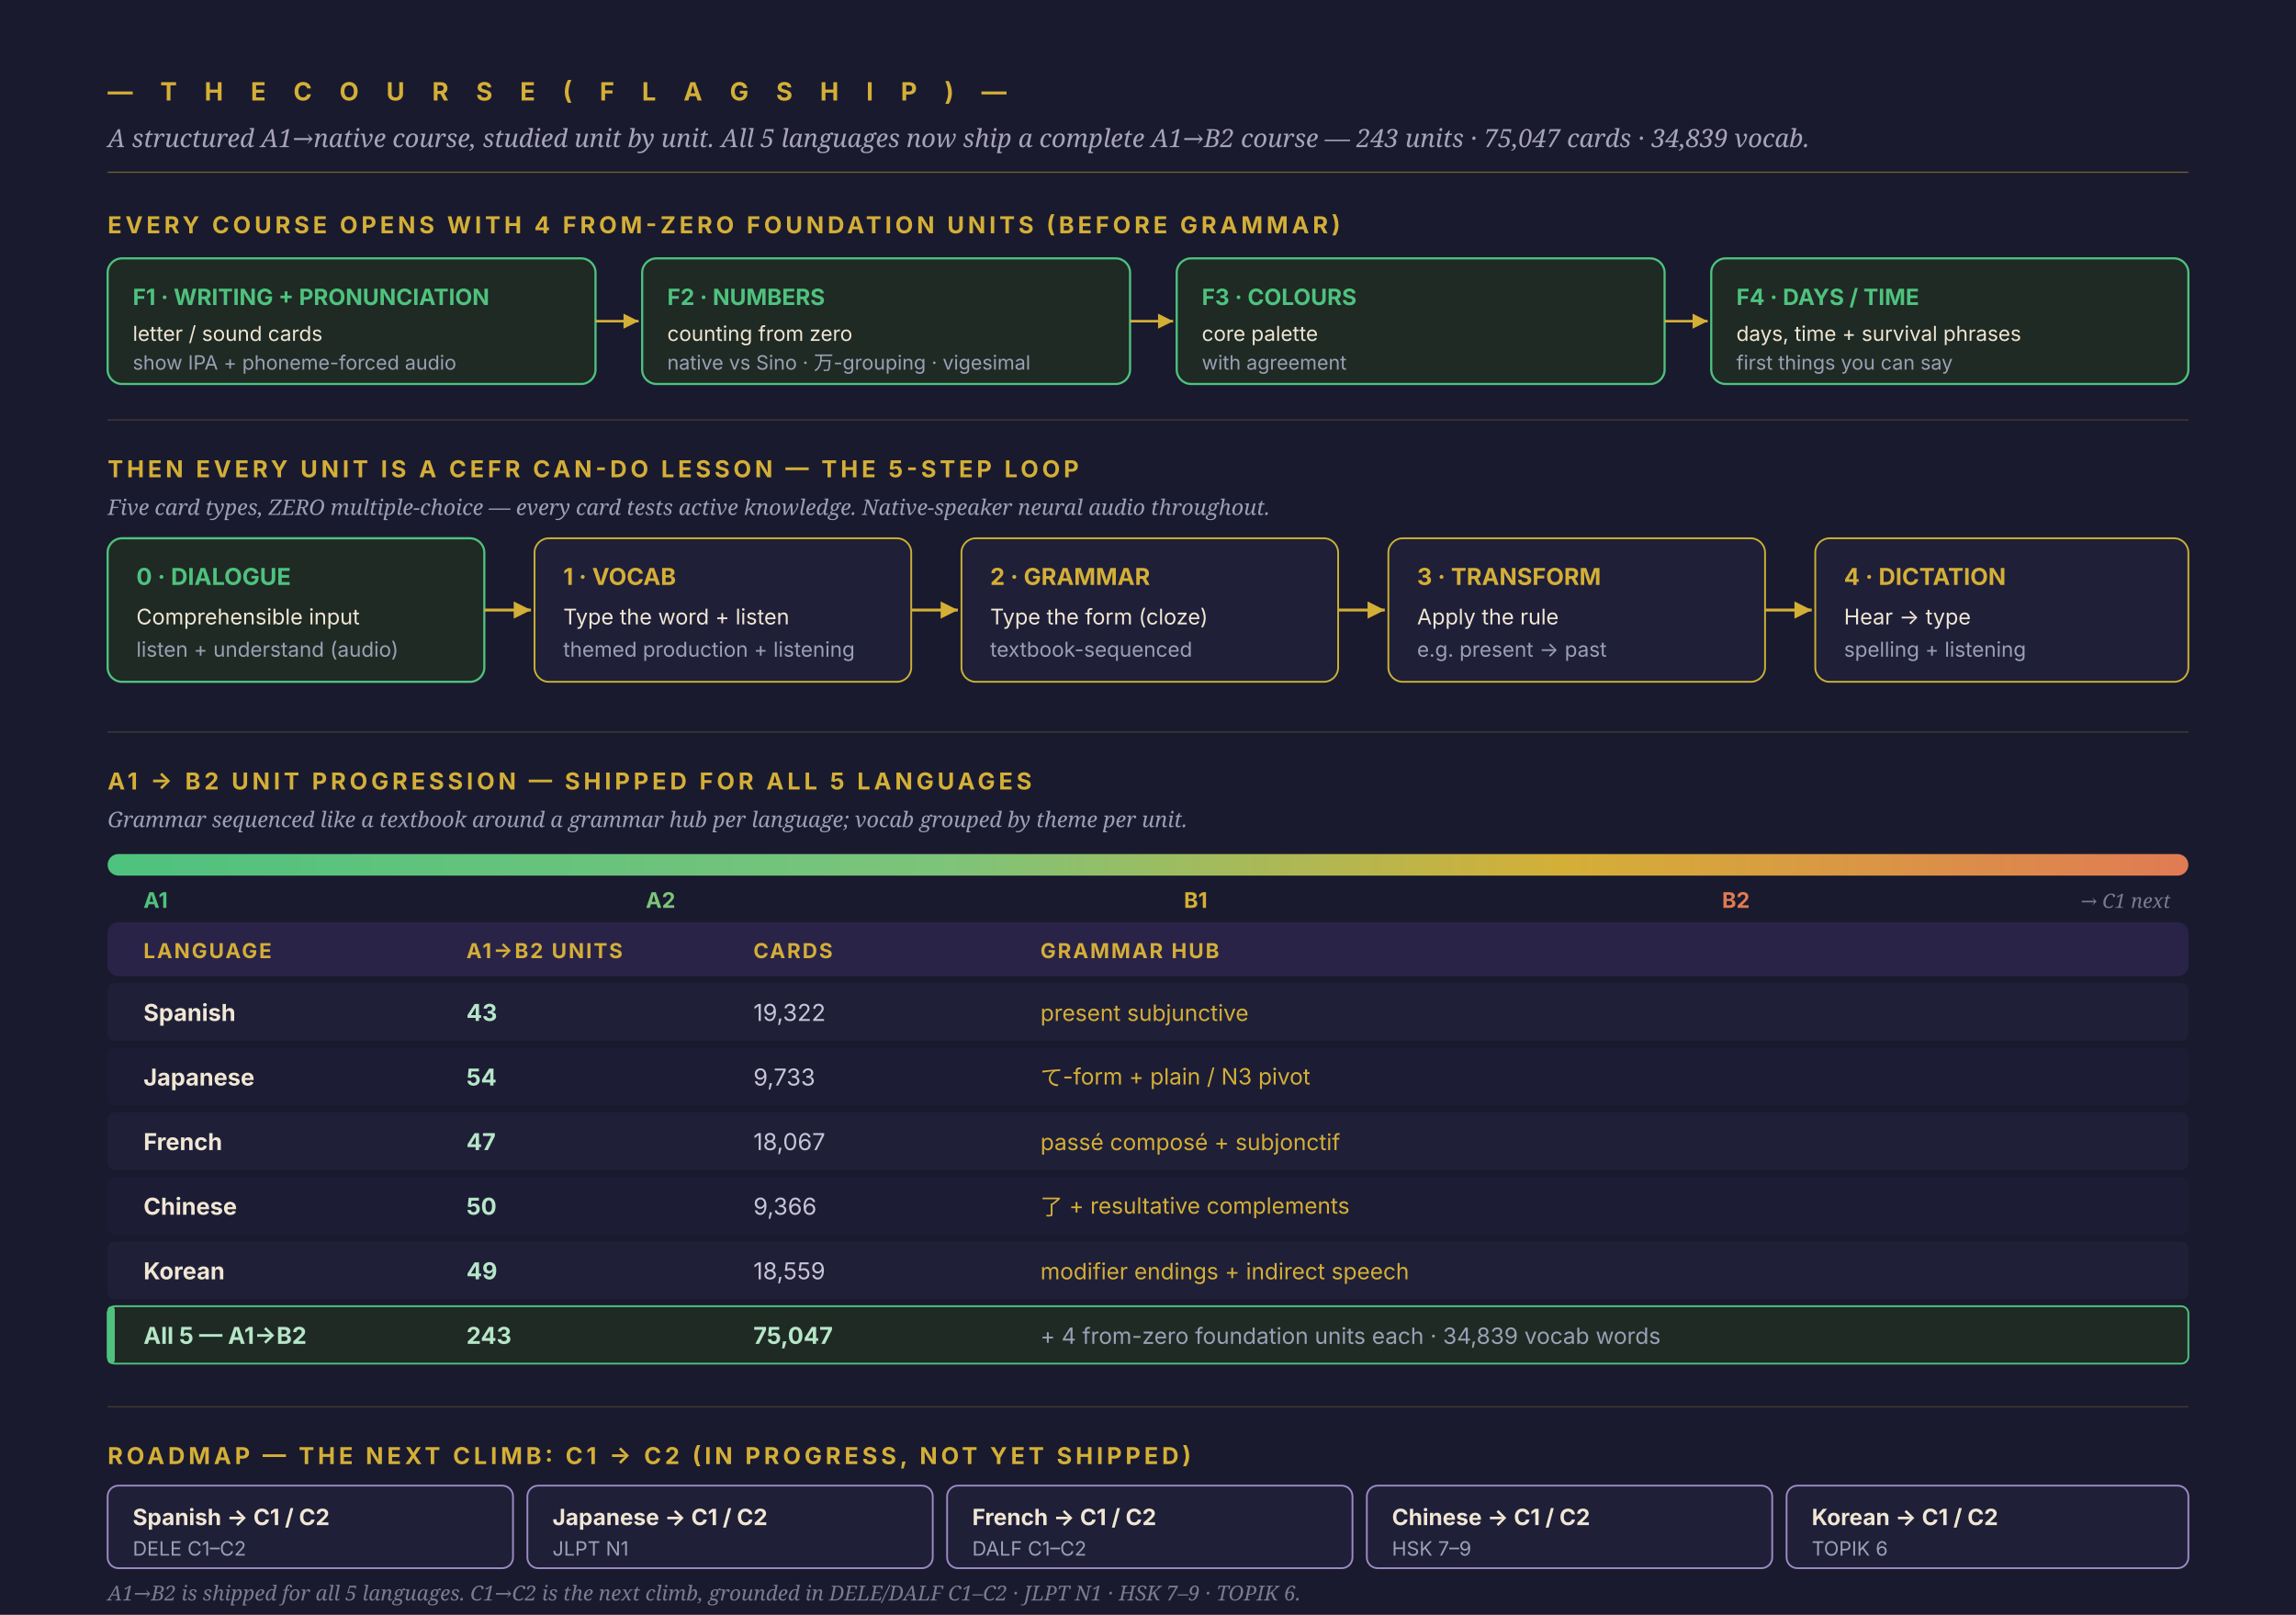
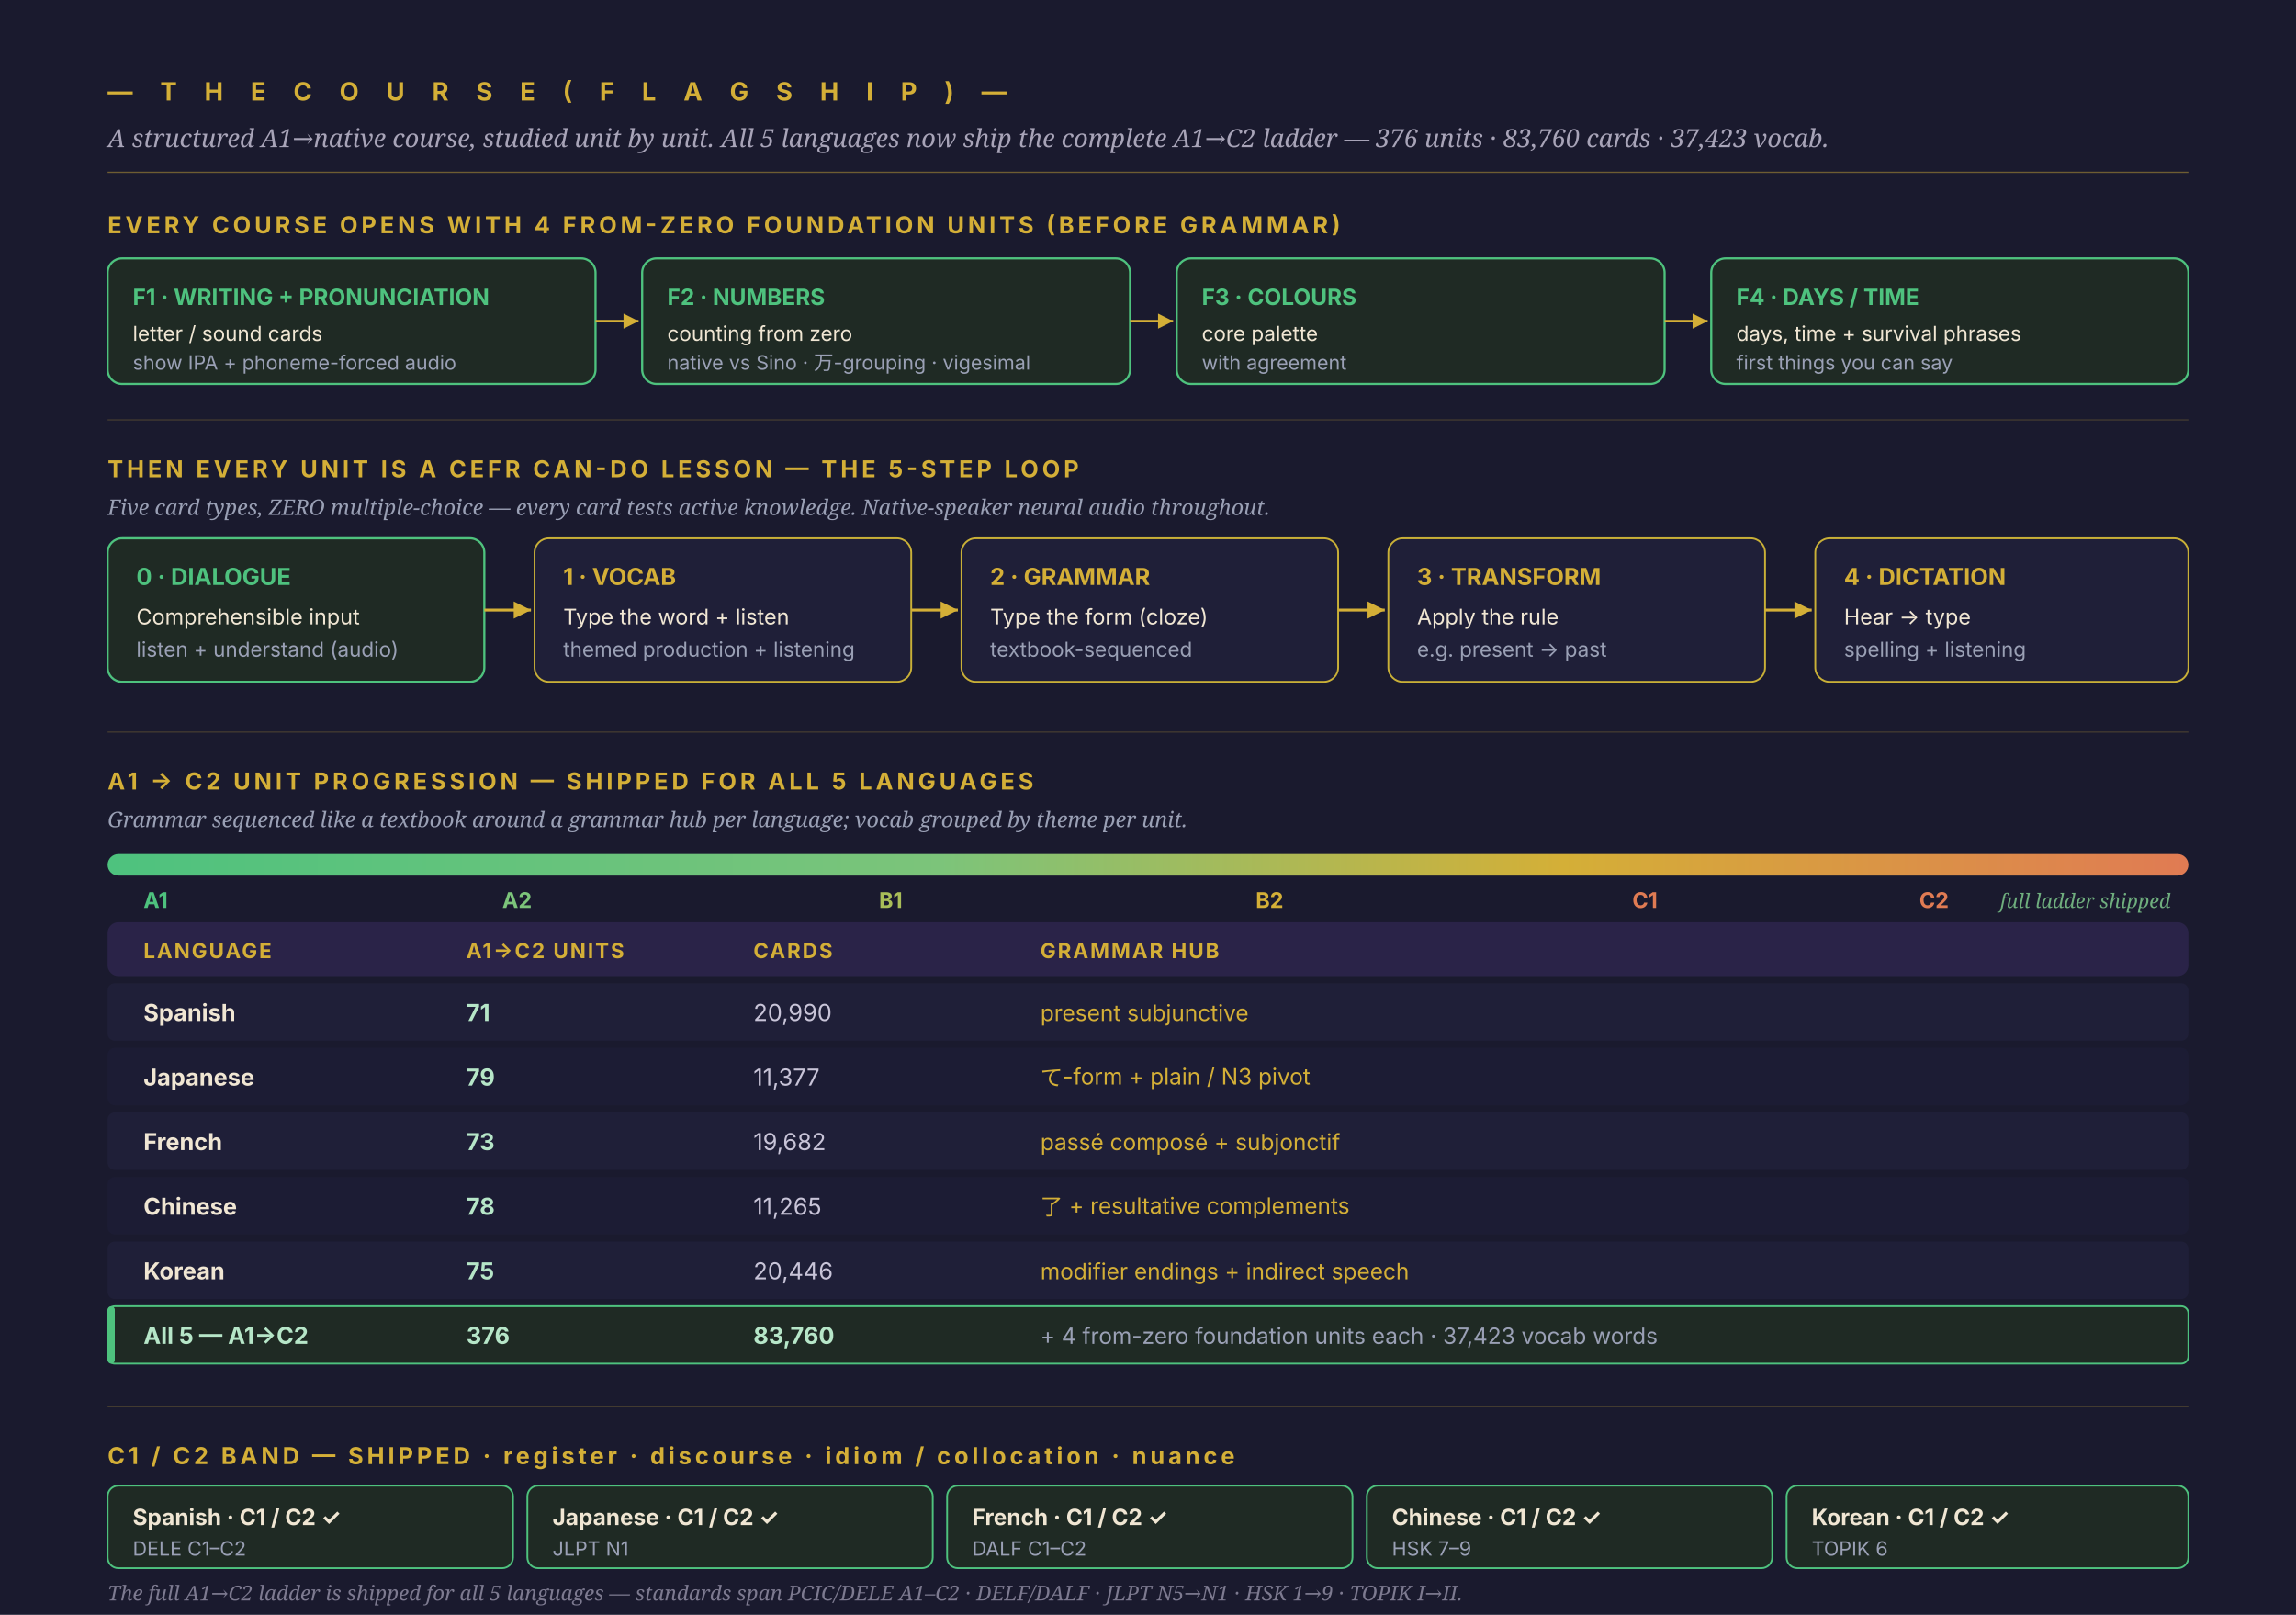
<svg xmlns="http://www.w3.org/2000/svg" viewBox="0 0 1280 900" width="1280" height="900">
  <defs>
    <marker id="cah" markerWidth="10" markerHeight="10" refX="6" refY="3" orient="auto" markerUnits="strokeWidth">
      <path d="M0,0 L6,3 L0,6 Z" fill="#d4af37" />
    </marker>
    <linearGradient id="cefrbar" x1="0" y1="0" x2="1" y2="0">
      <stop offset="0%" stop-color="#4ec27e" />
      <stop offset="40%" stop-color="#7cc47a" />
      <stop offset="70%" stop-color="#d4af37" />
      <stop offset="100%" stop-color="#e07b53" />
    </linearGradient>
  </defs>
  <rect width="1280" height="900" fill="#1a1a2e" />
  <text x="60" y="56" font-family="Inter, 'Segoe UI', sans-serif" font-size="14" font-weight="700" fill="#d4af37" letter-spacing="6">— T H E   C O U R S E   ( F L A G S H I P ) —</text>
-   <text x="60" y="82" font-family="Georgia, serif" font-size="14" font-style="italic" fill="#a8a4b8">A structured A1→native course, studied unit by unit. All 5 languages now ship a complete A1→B2 course — 243 units · 75,047 cards · 34,839 vocab.</text>
+   <text x="60" y="82" font-family="Georgia, serif" font-size="14" font-style="italic" fill="#a8a4b8">A structured A1→native course, studied unit by unit. All 5 languages now ship the complete A1→C2 ladder — 376 units · 83,760 cards · 37,423 vocab.</text>
  <line x1="60" y1="96" x2="1220" y2="96" stroke="#d4af37" stroke-width="0.7" opacity="0.45" />
  <text x="60" y="130" font-family="Inter, sans-serif" font-size="13" font-weight="700" fill="#d4af37" letter-spacing="2">EVERY COURSE OPENS WITH 4 FROM-ZERO FOUNDATION UNITS (BEFORE GRAMMAR)</text>
  <g font-family="Inter, 'Segoe UI', sans-serif">
    <g transform="translate(60 144)">
      <rect width="272" height="70" rx="8" fill="#1f2a24" stroke="#4ec27e" stroke-width="1.2" />
      <text x="14" y="26" font-size="12.5" font-weight="700" fill="#4ec27e">F1 · WRITING + PRONUNCIATION</text>
      <text x="14" y="46" font-size="11.5" fill="#f0e6d3">letter / sound cards</text>
      <text x="14" y="62" font-size="11" fill="#9aa0b5">show IPA + phoneme-forced audio</text>
    </g>
    <line x1="332" y1="179" x2="356" y2="179" stroke="#d4af37" stroke-width="1.4" marker-end="url(#cah)" />
    <g transform="translate(358 144)">
      <rect width="272" height="70" rx="8" fill="#1f2a24" stroke="#4ec27e" stroke-width="1.2" />
      <text x="14" y="26" font-size="12.5" font-weight="700" fill="#4ec27e">F2 · NUMBERS</text>
      <text x="14" y="46" font-size="11.5" fill="#f0e6d3">counting from zero</text>
      <text x="14" y="62" font-size="11" fill="#9aa0b5">native vs Sino · 万-grouping · vigesimal</text>
    </g>
    <line x1="630" y1="179" x2="654" y2="179" stroke="#d4af37" stroke-width="1.4" marker-end="url(#cah)" />
    <g transform="translate(656 144)">
      <rect width="272" height="70" rx="8" fill="#1f2a24" stroke="#4ec27e" stroke-width="1.2" />
      <text x="14" y="26" font-size="12.5" font-weight="700" fill="#4ec27e">F3 · COLOURS</text>
      <text x="14" y="46" font-size="11.5" fill="#f0e6d3">core palette</text>
      <text x="14" y="62" font-size="11" fill="#9aa0b5">with agreement</text>
    </g>
    <line x1="928" y1="179" x2="952" y2="179" stroke="#d4af37" stroke-width="1.4" marker-end="url(#cah)" />
    <g transform="translate(954 144)">
      <rect width="266" height="70" rx="8" fill="#1f2a24" stroke="#4ec27e" stroke-width="1.2" />
      <text x="14" y="26" font-size="12.5" font-weight="700" fill="#4ec27e">F4 · DAYS / TIME</text>
      <text x="14" y="46" font-size="11.5" fill="#f0e6d3">days, time + survival phrases</text>
      <text x="14" y="62" font-size="11" fill="#9aa0b5">first things you can say</text>
    </g>
  </g>
  <line x1="60" y1="234" x2="1220" y2="234" stroke="#d4af37" stroke-width="0.5" opacity="0.3" />
  <text x="60" y="266" font-family="Inter, sans-serif" font-size="13" font-weight="700" fill="#d4af37" letter-spacing="2">THEN EVERY UNIT IS A CEFR CAN-DO LESSON — THE 5-STEP LOOP</text>
  <text x="60" y="287" font-family="Georgia, serif" font-size="12" font-style="italic" fill="#9aa0b5">Five card types, ZERO multiple-choice — every card tests active knowledge. Native-speaker neural audio throughout.</text>
  <g font-family="Inter, 'Segoe UI', sans-serif">
    <g transform="translate(60 300)">
      <rect width="210" height="80" rx="8" fill="#1f2a24" stroke="#4ec27e" stroke-width="1.2" />
      <text x="16" y="26" font-size="13" font-weight="700" fill="#4ec27e">0 · DIALOGUE</text>
      <text x="16" y="48" font-size="12" fill="#f0e6d3">Comprehensible input</text>
      <text x="16" y="66" font-size="11.5" fill="#9aa0b5">listen + understand (audio)</text>
    </g>
    <line x1="270" y1="340" x2="296" y2="340" stroke="#d4af37" stroke-width="1.6" marker-end="url(#cah)" />
    <g transform="translate(298 300)">
      <rect width="210" height="80" rx="8" fill="#1f1f38" stroke="#c9b037" stroke-width="1" />
      <text x="16" y="26" font-size="13" font-weight="700" fill="#d4af37">1 · VOCAB</text>
      <text x="16" y="48" font-size="12" fill="#f0e6d3">Type the word + listen</text>
      <text x="16" y="66" font-size="11.5" fill="#9aa0b5">themed production + listening</text>
    </g>
    <line x1="508" y1="340" x2="534" y2="340" stroke="#d4af37" stroke-width="1.6" marker-end="url(#cah)" />
    <g transform="translate(536 300)">
      <rect width="210" height="80" rx="8" fill="#1f1f38" stroke="#c9b037" stroke-width="1" />
      <text x="16" y="26" font-size="13" font-weight="700" fill="#d4af37">2 · GRAMMAR</text>
      <text x="16" y="48" font-size="12" fill="#f0e6d3">Type the form (cloze)</text>
      <text x="16" y="66" font-size="11.5" fill="#9aa0b5">textbook-sequenced</text>
    </g>
    <line x1="746" y1="340" x2="772" y2="340" stroke="#d4af37" stroke-width="1.6" marker-end="url(#cah)" />
    <g transform="translate(774 300)">
      <rect width="210" height="80" rx="8" fill="#1f1f38" stroke="#c9b037" stroke-width="1" />
      <text x="16" y="26" font-size="13" font-weight="700" fill="#d4af37">3 · TRANSFORM</text>
      <text x="16" y="48" font-size="12" fill="#f0e6d3">Apply the rule</text>
      <text x="16" y="66" font-size="11.5" fill="#9aa0b5">e.g. present → past</text>
    </g>
    <line x1="984" y1="340" x2="1010" y2="340" stroke="#d4af37" stroke-width="1.6" marker-end="url(#cah)" />
    <g transform="translate(1012 300)">
      <rect width="208" height="80" rx="8" fill="#1f1f38" stroke="#c9b037" stroke-width="1" />
      <text x="16" y="26" font-size="13" font-weight="700" fill="#d4af37">4 · DICTATION</text>
      <text x="16" y="48" font-size="12" fill="#f0e6d3">Hear → type</text>
      <text x="16" y="66" font-size="11.5" fill="#9aa0b5">spelling + listening</text>
    </g>
  </g>
  <line x1="60" y1="408" x2="1220" y2="408" stroke="#d4af37" stroke-width="0.5" opacity="0.3" />
-   <text x="60" y="440" font-family="Inter, sans-serif" font-size="13" font-weight="700" fill="#d4af37" letter-spacing="2">A1 → B2 UNIT PROGRESSION — SHIPPED FOR ALL 5 LANGUAGES</text>
+   <text x="60" y="440" font-family="Inter, sans-serif" font-size="13" font-weight="700" fill="#d4af37" letter-spacing="2">A1 → C2 UNIT PROGRESSION — SHIPPED FOR ALL 5 LANGUAGES</text>
  <text x="60" y="461" font-family="Georgia, serif" font-size="12" font-style="italic" fill="#9aa0b5">Grammar sequenced like a textbook around a grammar hub per language; vocab grouped by theme per unit.</text>
  <g transform="translate(60 476)">
    <rect width="1160" height="12" rx="6" fill="url(#cefrbar)" />
    <text x="20" y="30" font-family="Inter, sans-serif" font-size="12" font-weight="700" fill="#4ec27e">A1</text>
-     <text x="300" y="30" font-family="Inter, sans-serif" font-size="12" font-weight="700" fill="#7cc47a">A2</text>
-     <text x="600" y="30" font-family="Inter, sans-serif" font-size="12" font-weight="700" fill="#d4af37">B1</text>
-     <text x="900" y="30" font-family="Inter, sans-serif" font-size="12" font-weight="700" fill="#e07b53">B2</text>
-     <text x="1150" y="30" text-anchor="end" font-family="Georgia, serif" font-size="11" font-style="italic" fill="#7d7a90">→ C1 next</text>
+     <text x="220" y="30" font-family="Inter, sans-serif" font-size="12" font-weight="700" fill="#7cc47a">A2</text>
+     <text x="430" y="30" font-family="Inter, sans-serif" font-size="12" font-weight="700" fill="#a9bd58">B1</text>
+     <text x="640" y="30" font-family="Inter, sans-serif" font-size="12" font-weight="700" fill="#d4af37">B2</text>
+     <text x="850" y="30" font-family="Inter, sans-serif" font-size="12" font-weight="700" fill="#e07b53">C1</text>
+     <text x="1010" y="30" font-family="Inter, sans-serif" font-size="12" font-weight="700" fill="#e07b53">C2</text>
+     <text x="1150" y="30" text-anchor="end" font-family="Georgia, serif" font-size="11" font-style="italic" fill="#6fae7e">full ladder shipped</text>
  </g>
  <g font-family="Inter, 'Segoe UI', sans-serif">
    <g transform="translate(60 514)">
      <rect width="1160" height="30" rx="6" fill="#2a2348" />
      <text x="20" y="20" font-size="11.5" font-weight="700" fill="#d4af37" letter-spacing="1">LANGUAGE</text>
-       <text x="200" y="20" font-size="11.5" font-weight="700" fill="#d4af37" letter-spacing="1">A1→B2 UNITS</text>
+       <text x="200" y="20" font-size="11.5" font-weight="700" fill="#d4af37" letter-spacing="1">A1→C2 UNITS</text>
      <text x="360" y="20" font-size="11.5" font-weight="700" fill="#d4af37" letter-spacing="1">CARDS</text>
      <text x="520" y="20" font-size="11.5" font-weight="700" fill="#d4af37" letter-spacing="1">GRAMMAR HUB</text>
    </g>
    <g transform="translate(60 548)">
      <rect width="1160" height="32" rx="4" fill="#1f1f38" />
      <text x="20" y="21" font-size="13" font-weight="700" fill="#f0e6d3">Spanish</text>
-       <text x="200" y="21" font-size="13" fill="#b6e6c8" font-weight="700">43</text>
-       <text x="360" y="21" font-size="13" fill="#c8c4d8">19,322</text>
+       <text x="200" y="21" font-size="13" fill="#b6e6c8" font-weight="700">71</text>
+       <text x="360" y="21" font-size="13" fill="#c8c4d8">20,990</text>
      <text x="520" y="21" font-size="12.5" fill="#d4af37">present subjunctive</text>
    </g>
    <g transform="translate(60 584)">
      <rect width="1160" height="32" rx="4" fill="#1c1c34" />
      <text x="20" y="21" font-size="13" font-weight="700" fill="#f0e6d3">Japanese</text>
-       <text x="200" y="21" font-size="13" fill="#b6e6c8" font-weight="700">54</text>
-       <text x="360" y="21" font-size="13" fill="#c8c4d8">9,733</text>
+       <text x="200" y="21" font-size="13" fill="#b6e6c8" font-weight="700">79</text>
+       <text x="360" y="21" font-size="13" fill="#c8c4d8">11,377</text>
      <text x="520" y="21" font-size="12.5" fill="#d4af37">て-form + plain / N3 pivot</text>
    </g>
    <g transform="translate(60 620)">
      <rect width="1160" height="32" rx="4" fill="#1f1f38" />
      <text x="20" y="21" font-size="13" font-weight="700" fill="#f0e6d3">French</text>
-       <text x="200" y="21" font-size="13" fill="#b6e6c8" font-weight="700">47</text>
-       <text x="360" y="21" font-size="13" fill="#c8c4d8">18,067</text>
+       <text x="200" y="21" font-size="13" fill="#b6e6c8" font-weight="700">73</text>
+       <text x="360" y="21" font-size="13" fill="#c8c4d8">19,682</text>
      <text x="520" y="21" font-size="12.5" fill="#d4af37">passé composé + subjonctif</text>
    </g>
    <g transform="translate(60 656)">
      <rect width="1160" height="32" rx="4" fill="#1c1c34" />
      <text x="20" y="21" font-size="13" font-weight="700" fill="#f0e6d3">Chinese</text>
-       <text x="200" y="21" font-size="13" fill="#b6e6c8" font-weight="700">50</text>
-       <text x="360" y="21" font-size="13" fill="#c8c4d8">9,366</text>
+       <text x="200" y="21" font-size="13" fill="#b6e6c8" font-weight="700">78</text>
+       <text x="360" y="21" font-size="13" fill="#c8c4d8">11,265</text>
      <text x="520" y="21" font-size="12.5" fill="#d4af37">了 + resultative complements</text>
    </g>
    <g transform="translate(60 692)">
      <rect width="1160" height="32" rx="4" fill="#1f1f38" />
      <text x="20" y="21" font-size="13" font-weight="700" fill="#f0e6d3">Korean</text>
-       <text x="200" y="21" font-size="13" fill="#b6e6c8" font-weight="700">49</text>
-       <text x="360" y="21" font-size="13" fill="#c8c4d8">18,559</text>
+       <text x="200" y="21" font-size="13" fill="#b6e6c8" font-weight="700">75</text>
+       <text x="360" y="21" font-size="13" fill="#c8c4d8">20,446</text>
      <text x="520" y="21" font-size="12.5" fill="#d4af37">modifier endings + indirect speech</text>
    </g>
    <g transform="translate(60 728)">
      <rect width="1160" height="32" rx="4" fill="#1f2a24" stroke="#4ec27e" stroke-width="1" />
      <rect width="4" height="32" rx="2" fill="#4ec27e" />
-       <text x="20" y="21" font-size="13" font-weight="700" fill="#b6e6c8">All 5 — A1→B2</text>
-       <text x="200" y="21" font-size="13" fill="#b6e6c8" font-weight="700">243</text>
-       <text x="360" y="21" font-size="13" fill="#b6e6c8" font-weight="700">75,047</text>
-       <text x="520" y="21" font-size="12.5" fill="#9aa0b5">+ 4 from-zero foundation units each · 34,839 vocab words</text>
+       <text x="20" y="21" font-size="13" font-weight="700" fill="#b6e6c8">All 5 — A1→C2</text>
+       <text x="200" y="21" font-size="13" fill="#b6e6c8" font-weight="700">376</text>
+       <text x="360" y="21" font-size="13" fill="#b6e6c8" font-weight="700">83,760</text>
+       <text x="520" y="21" font-size="12.5" fill="#9aa0b5">+ 4 from-zero foundation units each · 37,423 vocab words</text>
    </g>
  </g>
  <line x1="60" y1="784" x2="1220" y2="784" stroke="#d4af37" stroke-width="0.5" opacity="0.3" />
-   <text x="60" y="816" font-family="Inter, sans-serif" font-size="13" font-weight="700" fill="#d4af37" letter-spacing="2">ROADMAP — THE NEXT CLIMB: C1 → C2 (IN PROGRESS, NOT YET SHIPPED)</text>
+   <text x="60" y="816" font-family="Inter, sans-serif" font-size="13" font-weight="700" fill="#d4af37" letter-spacing="2">C1 / C2 BAND — SHIPPED · register · discourse · idiom / collocation · nuance</text>
  <g font-family="Inter, 'Segoe UI', sans-serif">
    <g transform="translate(60 828)">
-       <rect width="226" height="46" rx="6" fill="#1f1f38" stroke="#9b8ac4" stroke-width="1" />
-       <text x="14" y="22" font-size="12.5" font-weight="700" fill="#f0e6d3">Spanish → C1 / C2</text>
+       <rect width="226" height="46" rx="6" fill="#1f2a24" stroke="#4ec27e" stroke-width="1" />
+       <text x="14" y="22" font-size="12.5" font-weight="700" fill="#f0e6d3">Spanish · C1 / C2 ✓</text>
      <text x="14" y="39" font-size="11" fill="#9aa0b5">DELE C1–C2</text>
    </g>
    <g transform="translate(294 828)">
-       <rect width="226" height="46" rx="6" fill="#1f1f38" stroke="#9b8ac4" stroke-width="1" />
-       <text x="14" y="22" font-size="12.5" font-weight="700" fill="#f0e6d3">Japanese → C1 / C2</text>
+       <rect width="226" height="46" rx="6" fill="#1f2a24" stroke="#4ec27e" stroke-width="1" />
+       <text x="14" y="22" font-size="12.5" font-weight="700" fill="#f0e6d3">Japanese · C1 / C2 ✓</text>
      <text x="14" y="39" font-size="11" fill="#9aa0b5">JLPT N1</text>
    </g>
    <g transform="translate(528 828)">
-       <rect width="226" height="46" rx="6" fill="#1f1f38" stroke="#9b8ac4" stroke-width="1" />
-       <text x="14" y="22" font-size="12.5" font-weight="700" fill="#f0e6d3">French → C1 / C2</text>
+       <rect width="226" height="46" rx="6" fill="#1f2a24" stroke="#4ec27e" stroke-width="1" />
+       <text x="14" y="22" font-size="12.5" font-weight="700" fill="#f0e6d3">French · C1 / C2 ✓</text>
      <text x="14" y="39" font-size="11" fill="#9aa0b5">DALF C1–C2</text>
    </g>
    <g transform="translate(762 828)">
-       <rect width="226" height="46" rx="6" fill="#1f1f38" stroke="#9b8ac4" stroke-width="1" />
-       <text x="14" y="22" font-size="12.5" font-weight="700" fill="#f0e6d3">Chinese → C1 / C2</text>
+       <rect width="226" height="46" rx="6" fill="#1f2a24" stroke="#4ec27e" stroke-width="1" />
+       <text x="14" y="22" font-size="12.5" font-weight="700" fill="#f0e6d3">Chinese · C1 / C2 ✓</text>
      <text x="14" y="39" font-size="11" fill="#9aa0b5">HSK 7–9</text>
    </g>
    <g transform="translate(996 828)">
-       <rect width="224" height="46" rx="6" fill="#1f1f38" stroke="#9b8ac4" stroke-width="1" />
-       <text x="14" y="22" font-size="12.5" font-weight="700" fill="#f0e6d3">Korean → C1 / C2</text>
+       <rect width="224" height="46" rx="6" fill="#1f2a24" stroke="#4ec27e" stroke-width="1" />
+       <text x="14" y="22" font-size="12.5" font-weight="700" fill="#f0e6d3">Korean · C1 / C2 ✓</text>
      <text x="14" y="39" font-size="11" fill="#9aa0b5">TOPIK 6</text>
    </g>
  </g>
-   <text x="60" y="892" font-family="Georgia, serif" font-size="11.5" font-style="italic" fill="#7d7a90">A1→B2 is shipped for all 5 languages. C1→C2 is the next climb, grounded in DELE/DALF C1–C2 · JLPT N1 · HSK 7–9 · TOPIK 6.</text>
+   <text x="60" y="892" font-family="Georgia, serif" font-size="11.5" font-style="italic" fill="#7d7a90">The full A1→C2 ladder is shipped for all 5 languages — standards span PCIC/DELE A1–C2 · DELF/DALF · JLPT N5→N1 · HSK 1→9 · TOPIK I→II.</text>
</svg>
